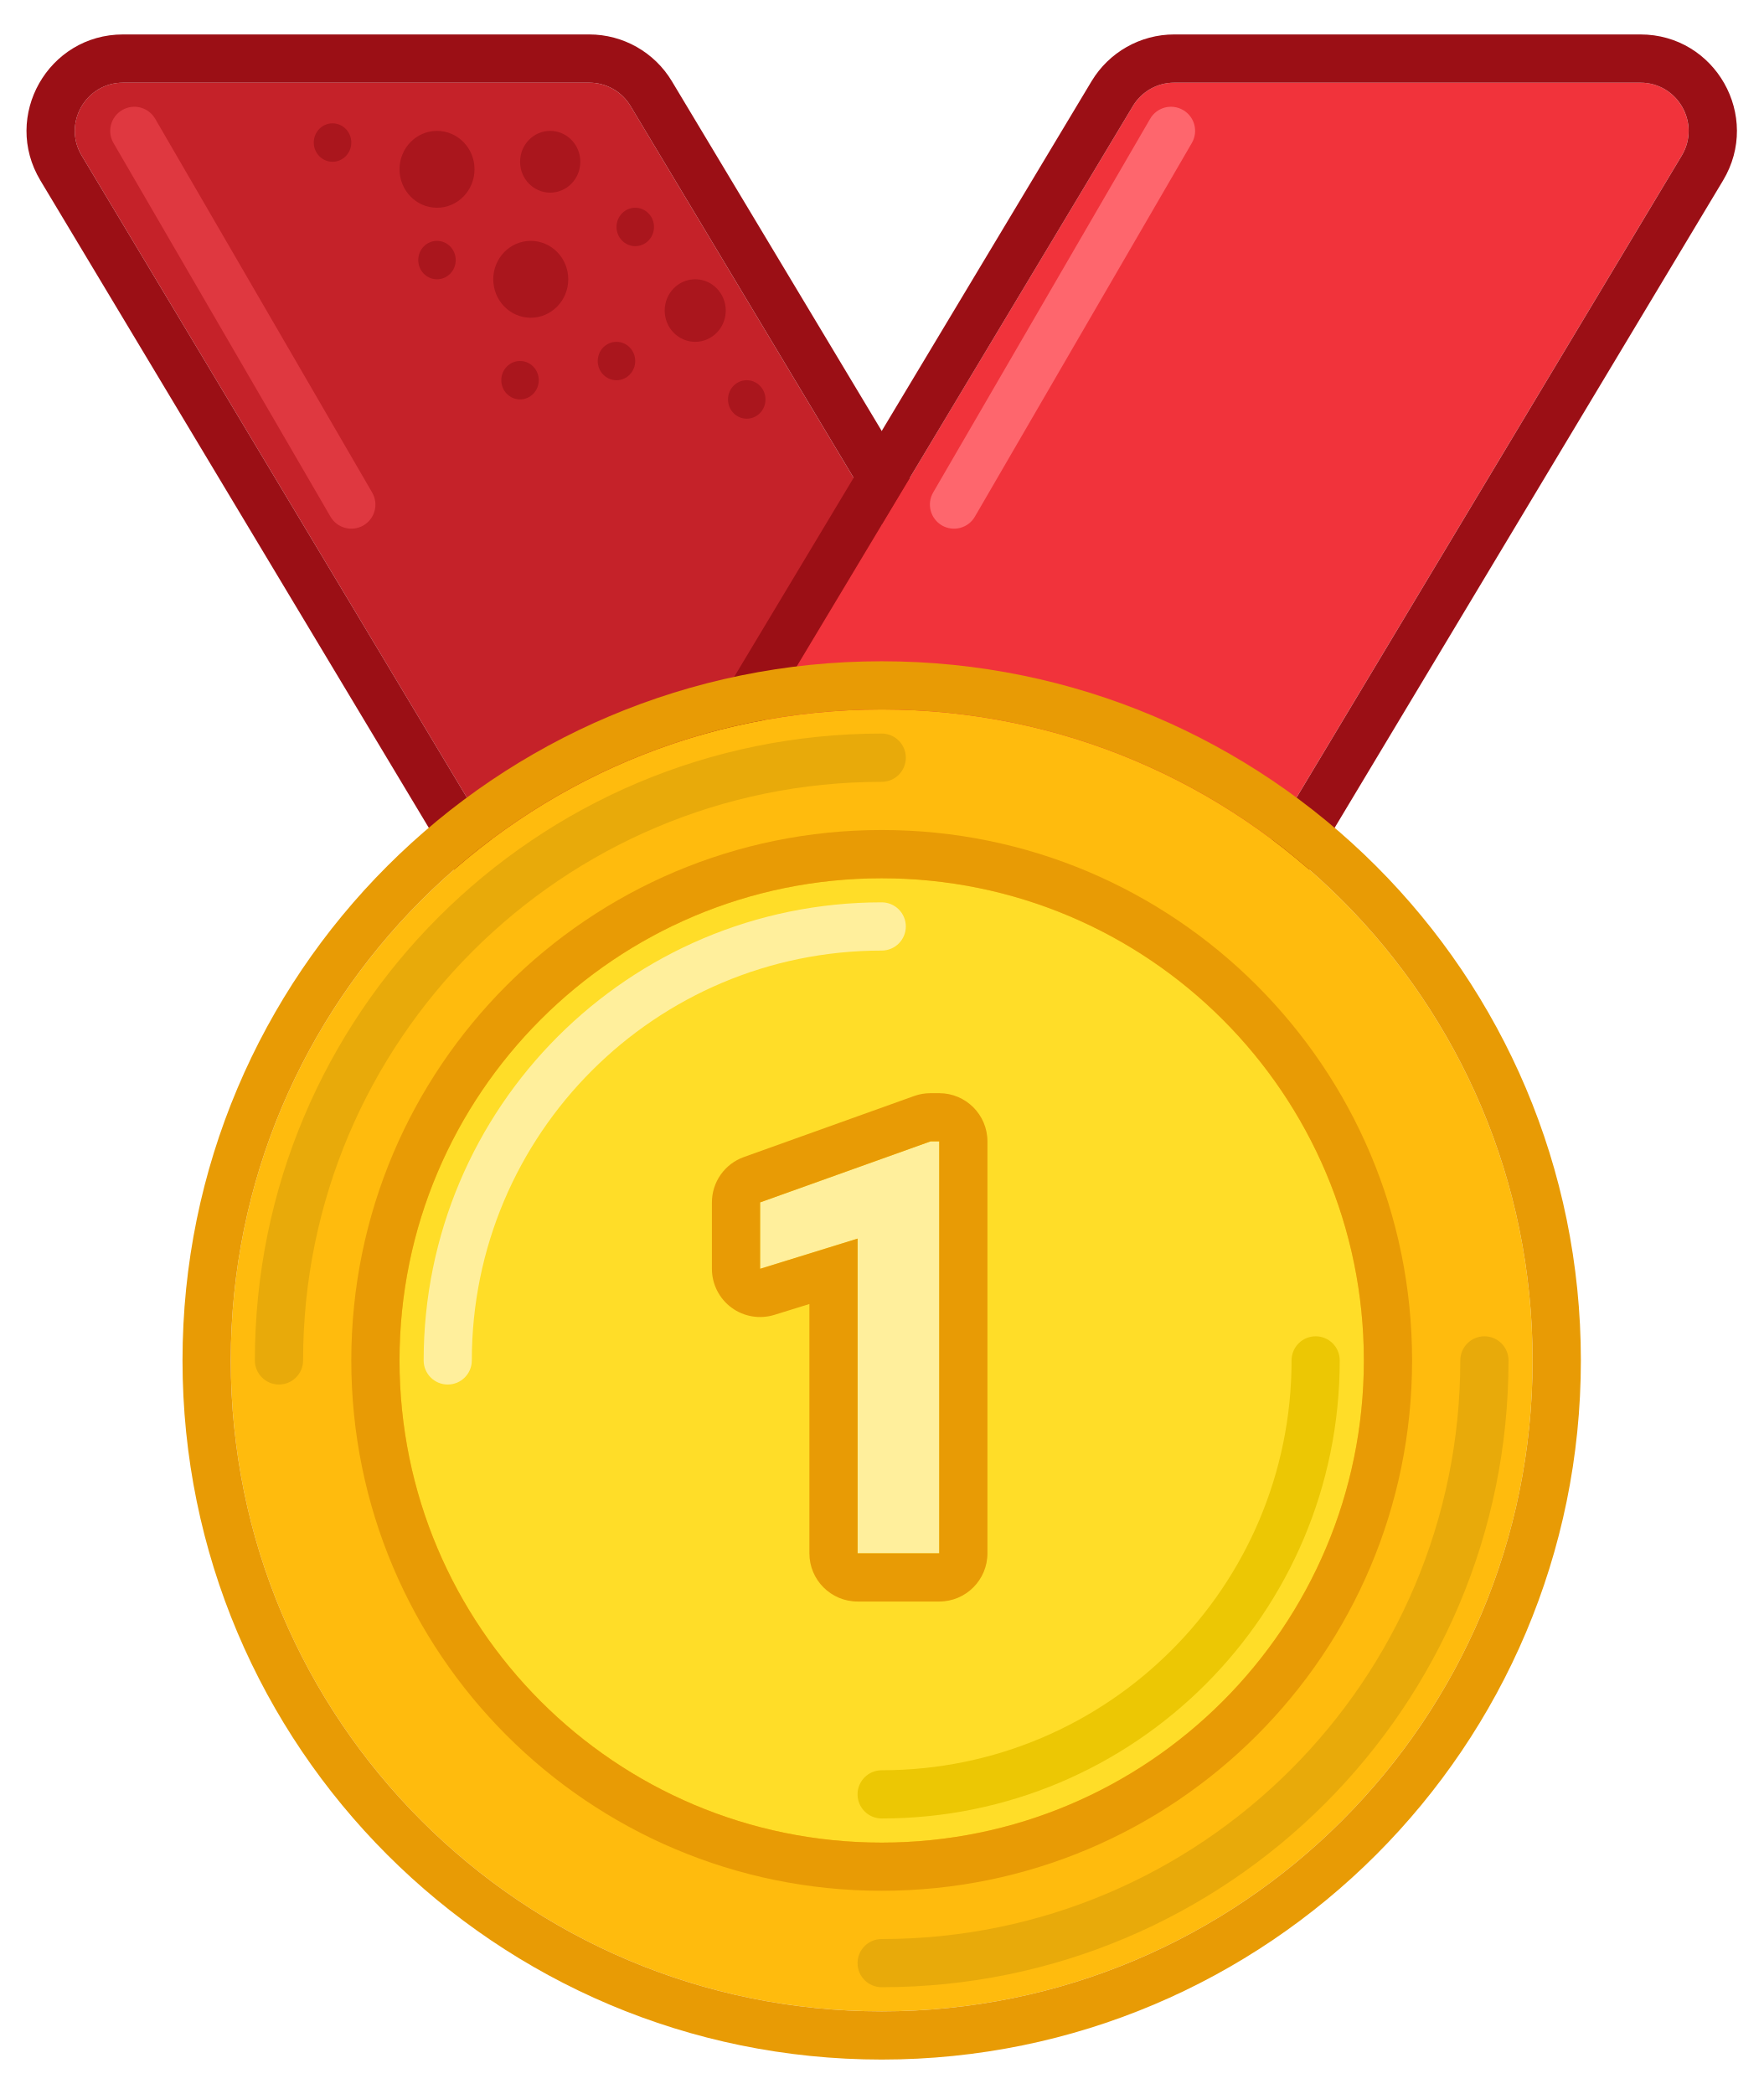
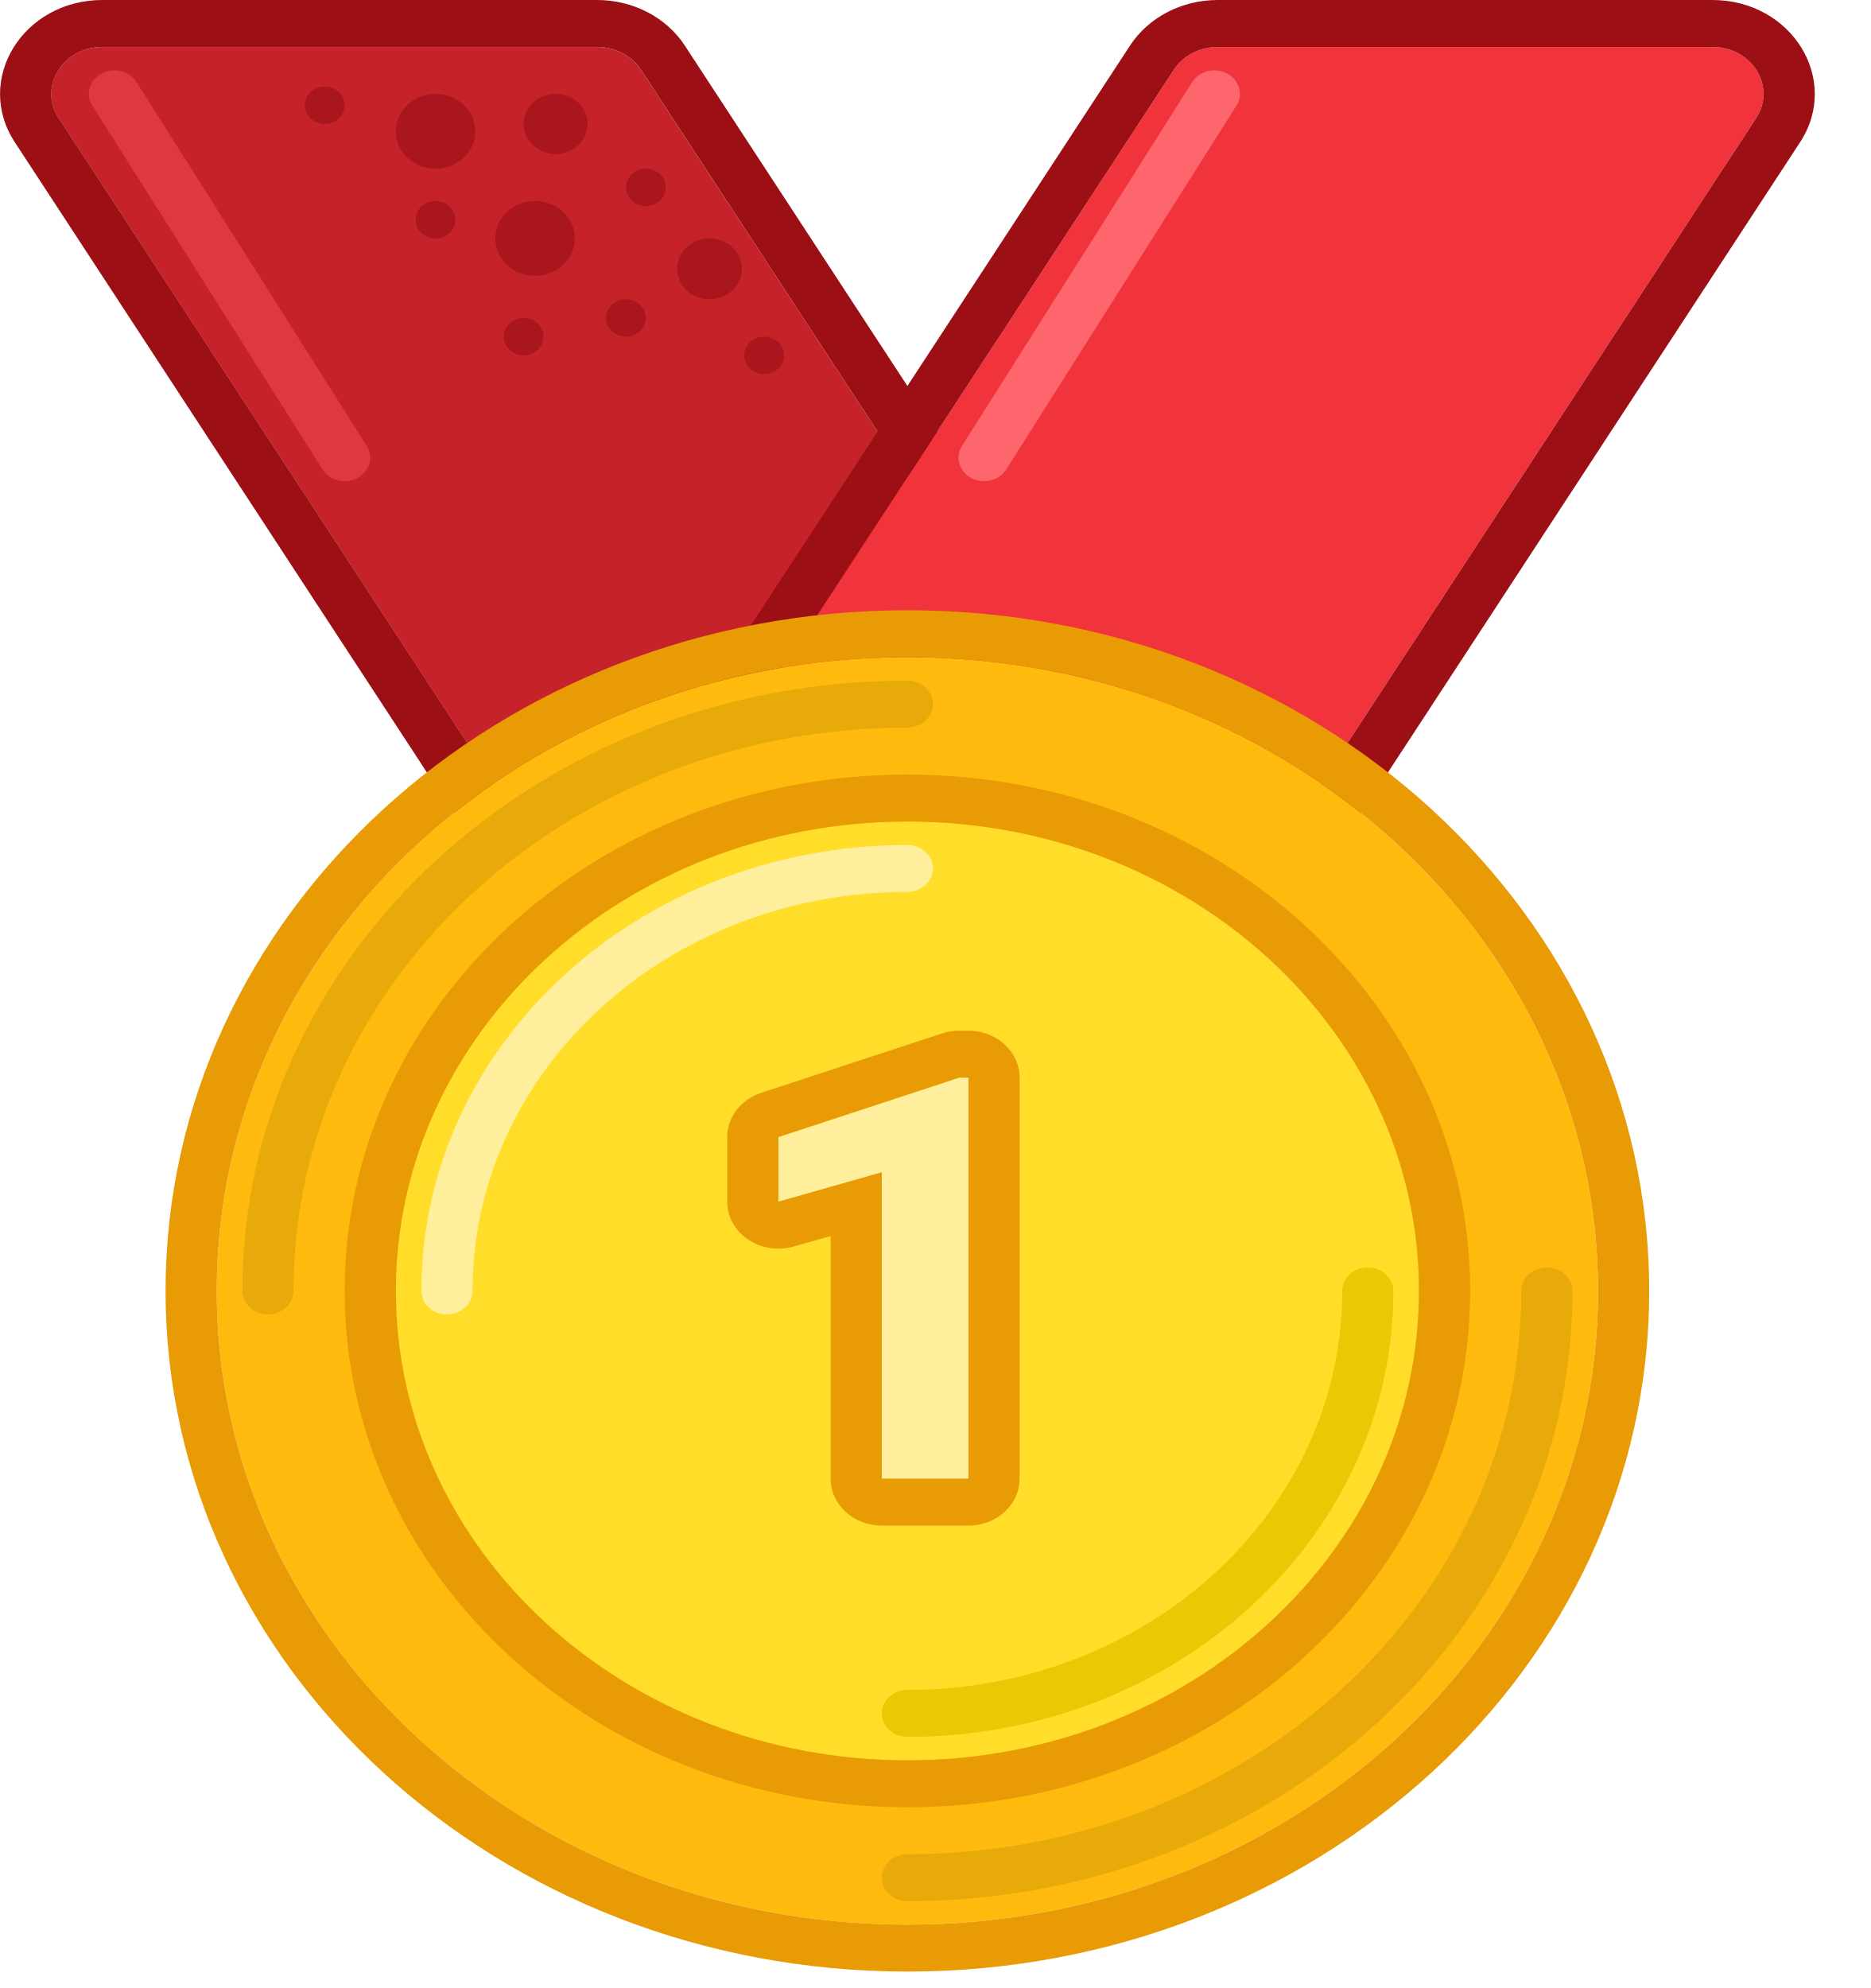
- <svg xmlns="http://www.w3.org/2000/svg" width="32" height="38" viewBox="0 0 32 38" fill="none">
-   <path d="M11.443 1.925C11.284 1.661 11 1.5 10.692 1.5H2.233C1.553 1.5 1.133 2.242 1.483 2.825L10.933 18.575C11.091 18.839 11.376 19 11.683 19H20.142C20.822 19 21.242 18.258 20.892 17.675L11.443 1.925Z" fill="#C52229" />
-   <path fill-rule="evenodd" clip-rule="evenodd" d="M10.693 0.625H2.234C0.873 0.625 0.033 2.109 0.733 3.275L10.183 19.025C10.499 19.552 11.069 19.875 11.684 19.875H20.143C21.503 19.875 22.343 18.391 21.643 17.225L12.193 1.475C11.877 0.948 11.307 0.625 10.693 0.625ZM10.693 1.5C11 1.5 11.285 1.661 11.443 1.925L20.893 17.675C21.243 18.258 20.823 19 20.143 19H11.684C11.376 19 11.091 18.839 10.933 18.575L1.483 2.825C1.133 2.242 1.554 1.5 2.234 1.5H10.693Z" fill="#9B0F15" />
-   <path d="M20.558 1.925C20.716 1.661 21 1.5 21.308 1.5H29.767C30.447 1.5 30.867 2.242 30.517 2.825L21.067 18.575C20.909 18.839 20.624 19 20.317 19H11.858C11.178 19 10.758 18.258 11.107 17.675L20.558 1.925Z" fill="#F1333B" />
-   <path fill-rule="evenodd" clip-rule="evenodd" d="M21.308 0.625H29.767C31.128 0.625 31.968 2.109 31.268 3.275L21.818 19.025C21.502 19.552 20.932 19.875 20.317 19.875H11.858C10.498 19.875 9.658 18.391 10.358 17.225L19.808 1.475C20.124 0.948 20.694 0.625 21.308 0.625ZM21.308 1.5C21.001 1.5 20.716 1.661 20.558 1.925L11.108 17.675C10.758 18.258 11.178 19 11.858 19H20.317C20.625 19 20.91 18.839 21.068 18.575L30.518 2.825C30.868 2.242 30.448 1.5 29.767 1.5H21.308Z" fill="#9B0F15" />
-   <path fill-rule="evenodd" clip-rule="evenodd" d="M21.47 1.997C21.679 2.118 21.75 2.386 21.628 2.595L17.691 9.376C17.57 9.585 17.302 9.656 17.093 9.535C16.884 9.413 16.813 9.146 16.934 8.937L20.872 2.155C20.993 1.946 21.261 1.875 21.47 1.997Z" fill="#FE666D" />
-   <path fill-rule="evenodd" clip-rule="evenodd" d="M2.218 1.997C2.009 2.118 1.938 2.386 2.059 2.595L5.997 9.376C6.118 9.585 6.386 9.656 6.595 9.535C6.804 9.413 6.875 9.146 6.753 8.937L2.816 2.155C2.694 1.946 2.427 1.875 2.218 1.997Z" fill="#DF3840" />
-   <path d="M10.531 2.936C10.531 3.245 10.286 3.496 9.984 3.496C9.682 3.496 9.438 3.245 9.438 2.936C9.438 2.626 9.682 2.375 9.984 2.375C10.286 2.375 10.531 2.626 10.531 2.936Z" fill="#AA161D" />
-   <path d="M8.611 3.072C8.611 3.457 8.306 3.77 7.93 3.77C7.555 3.77 7.25 3.457 7.25 3.072C7.25 2.687 7.555 2.375 7.93 2.375C8.306 2.375 8.611 2.687 8.611 3.072Z" fill="#AA161D" />
-   <path d="M10.312 5.068C10.312 5.453 10.007 5.766 9.631 5.766C9.256 5.766 8.951 5.453 8.951 5.068C8.951 4.683 9.256 4.371 9.631 4.371C10.007 4.371 10.312 4.683 10.312 5.068Z" fill="#AA161D" />
-   <path d="M11.868 4.118C11.868 4.311 11.716 4.467 11.528 4.467C11.34 4.467 11.188 4.311 11.188 4.118C11.188 3.926 11.34 3.77 11.528 3.77C11.716 3.77 11.868 3.926 11.868 4.118Z" fill="#AA161D" />
-   <path d="M8.27 4.72C8.27 4.912 8.118 5.068 7.93 5.068C7.742 5.068 7.59 4.912 7.59 4.72C7.59 4.527 7.742 4.371 7.93 4.371C8.118 4.371 8.27 4.527 8.27 4.72Z" fill="#AA161D" />
-   <path d="M6.375 2.587C6.375 2.779 6.222 2.936 6.034 2.936C5.847 2.936 5.694 2.779 5.694 2.587C5.694 2.394 5.847 2.238 6.034 2.238C6.222 2.238 6.375 2.394 6.375 2.587Z" fill="#AA161D" />
-   <path d="M11.527 6.552C11.527 6.744 11.375 6.9 11.187 6.9C10.999 6.9 10.847 6.744 10.847 6.552C10.847 6.359 10.999 6.203 11.187 6.203C11.375 6.203 11.527 6.359 11.527 6.552Z" fill="#AA161D" />
-   <path d="M9.777 6.899C9.777 7.092 9.625 7.248 9.437 7.248C9.249 7.248 9.097 7.092 9.097 6.899C9.097 6.707 9.249 6.551 9.437 6.551C9.625 6.551 9.777 6.707 9.777 6.899Z" fill="#AA161D" />
-   <path d="M13.17 5.636C13.17 5.949 12.922 6.203 12.616 6.203C12.31 6.203 12.062 5.949 12.062 5.636C12.062 5.322 12.31 5.068 12.616 5.068C12.922 5.068 13.17 5.322 13.17 5.636Z" fill="#AA161D" />
-   <path d="M13.891 7.249C13.891 7.442 13.739 7.598 13.551 7.598C13.363 7.598 13.211 7.442 13.211 7.249C13.211 7.056 13.363 6.9 13.551 6.9C13.739 6.9 13.891 7.056 13.891 7.249Z" fill="#AA161D" />
-   <path d="M27.812 24.688C27.812 31.211 22.524 36.5 16 36.5C9.476 36.5 4.188 31.211 4.188 24.688C4.188 18.164 9.476 12.875 16 12.875C22.524 12.875 27.812 18.164 27.812 24.688Z" fill="#FFBB0D" />
-   <path fill-rule="evenodd" clip-rule="evenodd" d="M28.688 24.688C28.688 31.695 23.007 37.375 16 37.375C8.993 37.375 3.312 31.695 3.312 24.688C3.312 17.68 8.993 12 16 12C23.007 12 28.688 17.68 28.688 24.688ZM16 36.5C22.524 36.5 27.812 31.211 27.812 24.688C27.812 18.164 22.524 12.875 16 12.875C9.476 12.875 4.188 18.164 4.188 24.688C4.188 31.211 9.476 36.5 16 36.5Z" fill="#E89B05" />
-   <path fill-rule="evenodd" clip-rule="evenodd" d="M5.062 25.125C4.821 25.125 4.625 24.929 4.625 24.688C4.625 18.405 9.718 13.312 16 13.312C16.242 13.312 16.438 13.508 16.438 13.75C16.438 13.992 16.242 14.188 16 14.188C10.201 14.188 5.5 18.889 5.5 24.688C5.5 24.929 5.304 25.125 5.062 25.125Z" fill="#E8AA0A" />
-   <path fill-rule="evenodd" clip-rule="evenodd" d="M26.938 24.25C27.179 24.25 27.375 24.446 27.375 24.688C27.375 30.97 22.282 36.062 16 36.062C15.758 36.062 15.562 35.867 15.562 35.625C15.562 35.383 15.758 35.188 16 35.188C21.799 35.188 26.5 30.486 26.5 24.688C26.5 24.446 26.696 24.25 26.938 24.25Z" fill="#E8AA0A" />
-   <path d="M24.75 24.688C24.75 29.52 20.832 33.438 16 33.438C11.168 33.438 7.25 29.52 7.25 24.688C7.25 19.855 11.168 15.938 16 15.938C20.832 15.938 24.75 19.855 24.75 24.688Z" fill="#FFDD28" />
-   <path fill-rule="evenodd" clip-rule="evenodd" d="M25.625 24.688C25.625 30.003 21.316 34.312 16 34.312C10.684 34.312 6.375 30.003 6.375 24.688C6.375 19.372 10.684 15.062 16 15.062C21.316 15.062 25.625 19.372 25.625 24.688ZM16 33.438C20.832 33.438 24.75 29.52 24.75 24.688C24.75 19.855 20.832 15.938 16 15.938C11.168 15.938 7.25 19.855 7.25 24.688C7.25 29.52 11.168 33.438 16 33.438Z" fill="#E89B05" />
-   <path fill-rule="evenodd" clip-rule="evenodd" d="M16 32.125C20.108 32.125 23.438 28.795 23.438 24.688C23.438 24.446 23.633 24.25 23.875 24.25C24.117 24.25 24.312 24.446 24.312 24.688C24.312 29.278 20.591 33 16 33C15.758 33 15.562 32.804 15.562 32.562C15.562 32.321 15.758 32.125 16 32.125Z" fill="#ECC704" />
-   <path fill-rule="evenodd" clip-rule="evenodd" d="M16 17.25C11.892 17.25 8.562 20.58 8.562 24.688C8.562 24.929 8.367 25.125 8.125 25.125C7.883 25.125 7.688 24.929 7.688 24.688C7.688 20.097 11.409 16.375 16 16.375C16.242 16.375 16.438 16.571 16.438 16.812C16.438 17.054 16.242 17.25 16 17.25Z" fill="#FFEF9C" />
-   <path d="M17.044 28.188H15.563V22.477L13.794 23.025V21.82L16.886 20.713H17.044V28.188Z" fill="#FFEF9C" />
-   <path fill-rule="evenodd" clip-rule="evenodd" d="M17.919 28.188C17.919 28.671 17.528 29.063 17.044 29.063H15.563C15.079 29.063 14.688 28.671 14.688 28.188V23.664L14.053 23.861C13.788 23.943 13.499 23.895 13.275 23.73C13.051 23.565 12.919 23.303 12.919 23.025V21.82C12.919 21.451 13.151 21.121 13.499 20.997L16.59 19.889C16.685 19.855 16.785 19.838 16.886 19.838H17.044C17.528 19.838 17.919 20.23 17.919 20.713V28.188ZM15.563 22.477V28.188H17.044V20.713H16.886L13.794 21.82V23.025L15.563 22.477Z" fill="#E89B05" />
+ <svg xmlns="http://www.w3.org/2000/svg" width="32" height="34" viewBox="0 0 32 34" fill="none">
+   <path d="M10.962 1.193C10.804 0.951 10.519 0.803 10.212 0.803H1.753C1.072 0.803 0.652 1.484 1.002 2.019L10.452 16.47C10.61 16.712 10.895 16.859 11.203 16.859H19.662C20.342 16.859 20.762 16.179 20.412 15.643L10.962 1.193Z" fill="#C52229" />
+   <path fill-rule="evenodd" clip-rule="evenodd" d="M10.212 0H1.753C0.393 0 -0.447 1.362 0.253 2.432L9.703 16.883C10.019 17.366 10.588 17.662 11.203 17.662H19.662C21.023 17.662 21.863 16.301 21.163 15.231L11.713 0.78C11.397 0.296 10.827 0 10.212 0ZM10.212 0.803C10.52 0.803 10.805 0.951 10.963 1.193L20.413 15.644C20.763 16.179 20.343 16.86 19.662 16.86H11.203C10.896 16.86 10.611 16.712 10.453 16.47L1.003 2.019C0.653 1.484 1.073 0.803 1.753 0.803H10.212Z" fill="#9B0F15" />
+   <path d="M20.077 1.193C20.235 0.951 20.52 0.803 20.827 0.803H29.287C29.967 0.803 30.387 1.484 30.037 2.019L20.587 16.47C20.429 16.712 20.144 16.859 19.837 16.859H11.377C10.697 16.859 10.277 16.179 10.627 15.643L20.077 1.193Z" fill="#F1333B" />
+   <path fill-rule="evenodd" clip-rule="evenodd" d="M20.828 0H29.287C30.647 0 31.487 1.362 30.788 2.432L21.337 16.883C21.021 17.366 20.452 17.662 19.837 17.662H11.378C10.017 17.662 9.177 16.301 9.877 15.231L19.327 0.78C19.643 0.296 20.213 0 20.828 0ZM20.828 0.803C20.52 0.803 20.235 0.951 20.077 1.193L10.627 15.644C10.277 16.179 10.698 16.86 11.378 16.86H19.837C20.144 16.86 20.429 16.712 20.587 16.47L30.037 2.019C30.387 1.484 29.967 0.803 29.287 0.803H20.828Z" fill="#9B0F15" />
+   <path fill-rule="evenodd" clip-rule="evenodd" d="M20.989 1.258C21.198 1.37 21.269 1.615 21.148 1.807L17.21 8.029C17.089 8.221 16.821 8.286 16.612 8.175C16.404 8.063 16.332 7.818 16.454 7.626L20.391 1.404C20.513 1.212 20.78 1.147 20.989 1.258Z" fill="#FE666D" />
+   <path fill-rule="evenodd" clip-rule="evenodd" d="M1.737 1.258C1.528 1.37 1.457 1.615 1.579 1.807L5.516 8.029C5.637 8.221 5.905 8.286 6.114 8.175C6.323 8.063 6.394 7.818 6.273 7.626L2.335 1.404C2.214 1.212 1.946 1.147 1.737 1.258Z" fill="#DF3840" />
+   <path d="M10.051 2.12C10.051 2.404 9.806 2.634 9.504 2.634C9.202 2.634 8.957 2.404 8.957 2.12C8.957 1.836 9.202 1.605 9.504 1.605C9.806 1.605 10.051 1.836 10.051 2.12Z" fill="#AA161D" />
+   <path d="M8.13 2.245C8.13 2.599 7.825 2.885 7.45 2.885C7.074 2.885 6.77 2.599 6.77 2.245C6.77 1.892 7.074 1.605 7.45 1.605C7.825 1.605 8.13 1.892 8.13 2.245Z" fill="#AA161D" />
+   <path d="M9.831 4.077C9.831 4.43 9.527 4.717 9.151 4.717C8.775 4.717 8.471 4.43 8.471 4.077C8.471 3.723 8.775 3.437 9.151 3.437C9.527 3.437 9.831 3.723 9.831 4.077Z" fill="#AA161D" />
+   <path d="M11.387 3.205C11.387 3.381 11.235 3.525 11.047 3.525C10.859 3.525 10.707 3.381 10.707 3.205C10.707 3.028 10.859 2.885 11.047 2.885C11.235 2.885 11.387 3.028 11.387 3.205Z" fill="#AA161D" />
+   <path d="M7.79 3.757C7.79 3.934 7.637 4.077 7.449 4.077C7.262 4.077 7.109 3.934 7.109 3.757C7.109 3.58 7.262 3.437 7.449 3.437C7.637 3.437 7.79 3.58 7.79 3.757Z" fill="#AA161D" />
+   <path d="M5.894 1.8C5.894 1.977 5.742 2.12 5.554 2.12C5.366 2.12 5.214 1.977 5.214 1.8C5.214 1.623 5.366 1.48 5.554 1.48C5.742 1.48 5.894 1.623 5.894 1.8Z" fill="#AA161D" />
+   <path d="M11.046 5.438C11.046 5.614 10.894 5.757 10.706 5.757C10.518 5.757 10.366 5.614 10.366 5.438C10.366 5.261 10.518 5.118 10.706 5.118C10.894 5.118 11.046 5.261 11.046 5.438Z" fill="#AA161D" />
+   <path d="M9.296 5.757C9.296 5.934 9.144 6.077 8.956 6.077C8.768 6.077 8.616 5.934 8.616 5.757C8.616 5.581 8.768 5.438 8.956 5.438C9.144 5.438 9.296 5.581 9.296 5.757Z" fill="#AA161D" />
+   <path d="M12.689 4.597C12.689 4.885 12.441 5.118 12.136 5.118C11.83 5.118 11.582 4.885 11.582 4.597C11.582 4.31 11.83 4.077 12.136 4.077C12.441 4.077 12.689 4.31 12.689 4.597Z" fill="#AA161D" />
+   <path d="M13.411 6.078C13.411 6.254 13.258 6.398 13.071 6.398C12.883 6.398 12.73 6.254 12.73 6.078C12.73 5.901 12.883 5.758 13.071 5.758C13.258 5.758 13.411 5.901 13.411 6.078Z" fill="#AA161D" />
+   <path d="M27.332 22.078C27.332 28.064 22.043 32.916 15.52 32.916C8.996 32.916 3.707 28.064 3.707 22.078C3.707 16.092 8.996 11.24 15.52 11.24C22.043 11.24 27.332 16.092 27.332 22.078Z" fill="#FFBB0D" />
+   <path fill-rule="evenodd" clip-rule="evenodd" d="M28.207 22.078C28.207 28.507 22.527 33.719 15.52 33.719C8.512 33.719 2.832 28.507 2.832 22.078C2.832 15.649 8.512 10.437 15.52 10.437C22.527 10.437 28.207 15.649 28.207 22.078ZM15.52 32.916C22.043 32.916 27.332 28.064 27.332 22.078C27.332 16.092 22.043 11.24 15.52 11.24C8.996 11.24 3.707 16.092 3.707 22.078C3.707 28.064 8.996 32.916 15.52 32.916Z" fill="#E89B05" />
+   <path fill-rule="evenodd" clip-rule="evenodd" d="M4.582 22.48C4.34 22.48 4.145 22.3 4.145 22.078C4.145 16.314 9.237 11.641 15.52 11.641C15.761 11.641 15.957 11.821 15.957 12.043C15.957 12.264 15.761 12.444 15.52 12.444C9.721 12.444 5.02 16.757 5.02 22.078C5.02 22.3 4.824 22.48 4.582 22.48Z" fill="#E8AA0A" />
+   <path fill-rule="evenodd" clip-rule="evenodd" d="M26.457 21.677C26.699 21.677 26.895 21.857 26.895 22.078C26.895 27.842 21.802 32.515 15.52 32.515C15.278 32.515 15.082 32.335 15.082 32.114C15.082 31.892 15.278 31.712 15.52 31.712C21.319 31.712 26.02 27.399 26.02 22.078C26.02 21.857 26.215 21.677 26.457 21.677Z" fill="#E8AA0A" />
+   <path d="M24.27 22.078C24.27 26.512 20.352 30.107 15.52 30.107C10.687 30.107 6.77 26.512 6.77 22.078C6.77 17.644 10.687 14.05 15.52 14.05C20.352 14.05 24.27 17.644 24.27 22.078Z" fill="#FFDD28" />
+   <path fill-rule="evenodd" clip-rule="evenodd" d="M25.145 22.078C25.145 26.956 20.835 30.909 15.52 30.909C10.204 30.909 5.895 26.956 5.895 22.078C5.895 17.201 10.204 13.247 15.52 13.247C20.835 13.247 25.145 17.201 25.145 22.078ZM15.52 30.107C20.352 30.107 24.27 26.512 24.27 22.078C24.27 17.644 20.352 14.05 15.52 14.05C10.687 14.05 6.77 17.644 6.77 22.078C6.77 26.512 10.687 30.107 15.52 30.107Z" fill="#E89B05" />
+   <path fill-rule="evenodd" clip-rule="evenodd" d="M15.52 28.902C19.627 28.902 22.957 25.847 22.957 22.078C22.957 21.856 23.153 21.677 23.395 21.677C23.636 21.677 23.832 21.856 23.832 22.078C23.832 26.29 20.11 29.705 15.52 29.705C15.278 29.705 15.082 29.525 15.082 29.304C15.082 29.082 15.278 28.902 15.52 28.902Z" fill="#ECC704" />
+   <path fill-rule="evenodd" clip-rule="evenodd" d="M15.52 15.254C11.412 15.254 8.082 18.309 8.082 22.078C8.082 22.3 7.886 22.48 7.645 22.48C7.403 22.48 7.207 22.3 7.207 22.078C7.207 17.866 10.929 14.451 15.52 14.451C15.761 14.451 15.957 14.631 15.957 14.853C15.957 15.074 15.761 15.254 15.52 15.254Z" fill="#FFEF9C" />
+   <path d="M16.564 25.289H15.082V20.049L13.313 20.552V19.447L16.405 18.431H16.564V25.289Z" fill="#FFEF9C" />
+   <path fill-rule="evenodd" clip-rule="evenodd" d="M17.439 25.289C17.439 25.733 17.047 26.092 16.564 26.092H15.082C14.599 26.092 14.207 25.733 14.207 25.289V21.139L13.573 21.319C13.307 21.395 13.018 21.35 12.794 21.199C12.571 21.047 12.438 20.807 12.438 20.552V19.447C12.438 19.108 12.671 18.805 13.018 18.691L16.11 17.675C16.205 17.644 16.305 17.628 16.405 17.628H16.564C17.047 17.628 17.439 17.987 17.439 18.431V25.289ZM15.082 20.049V25.289H16.564V18.431H16.405L13.313 19.447V20.552L15.082 20.049Z" fill="#E89B05" />
</svg>
